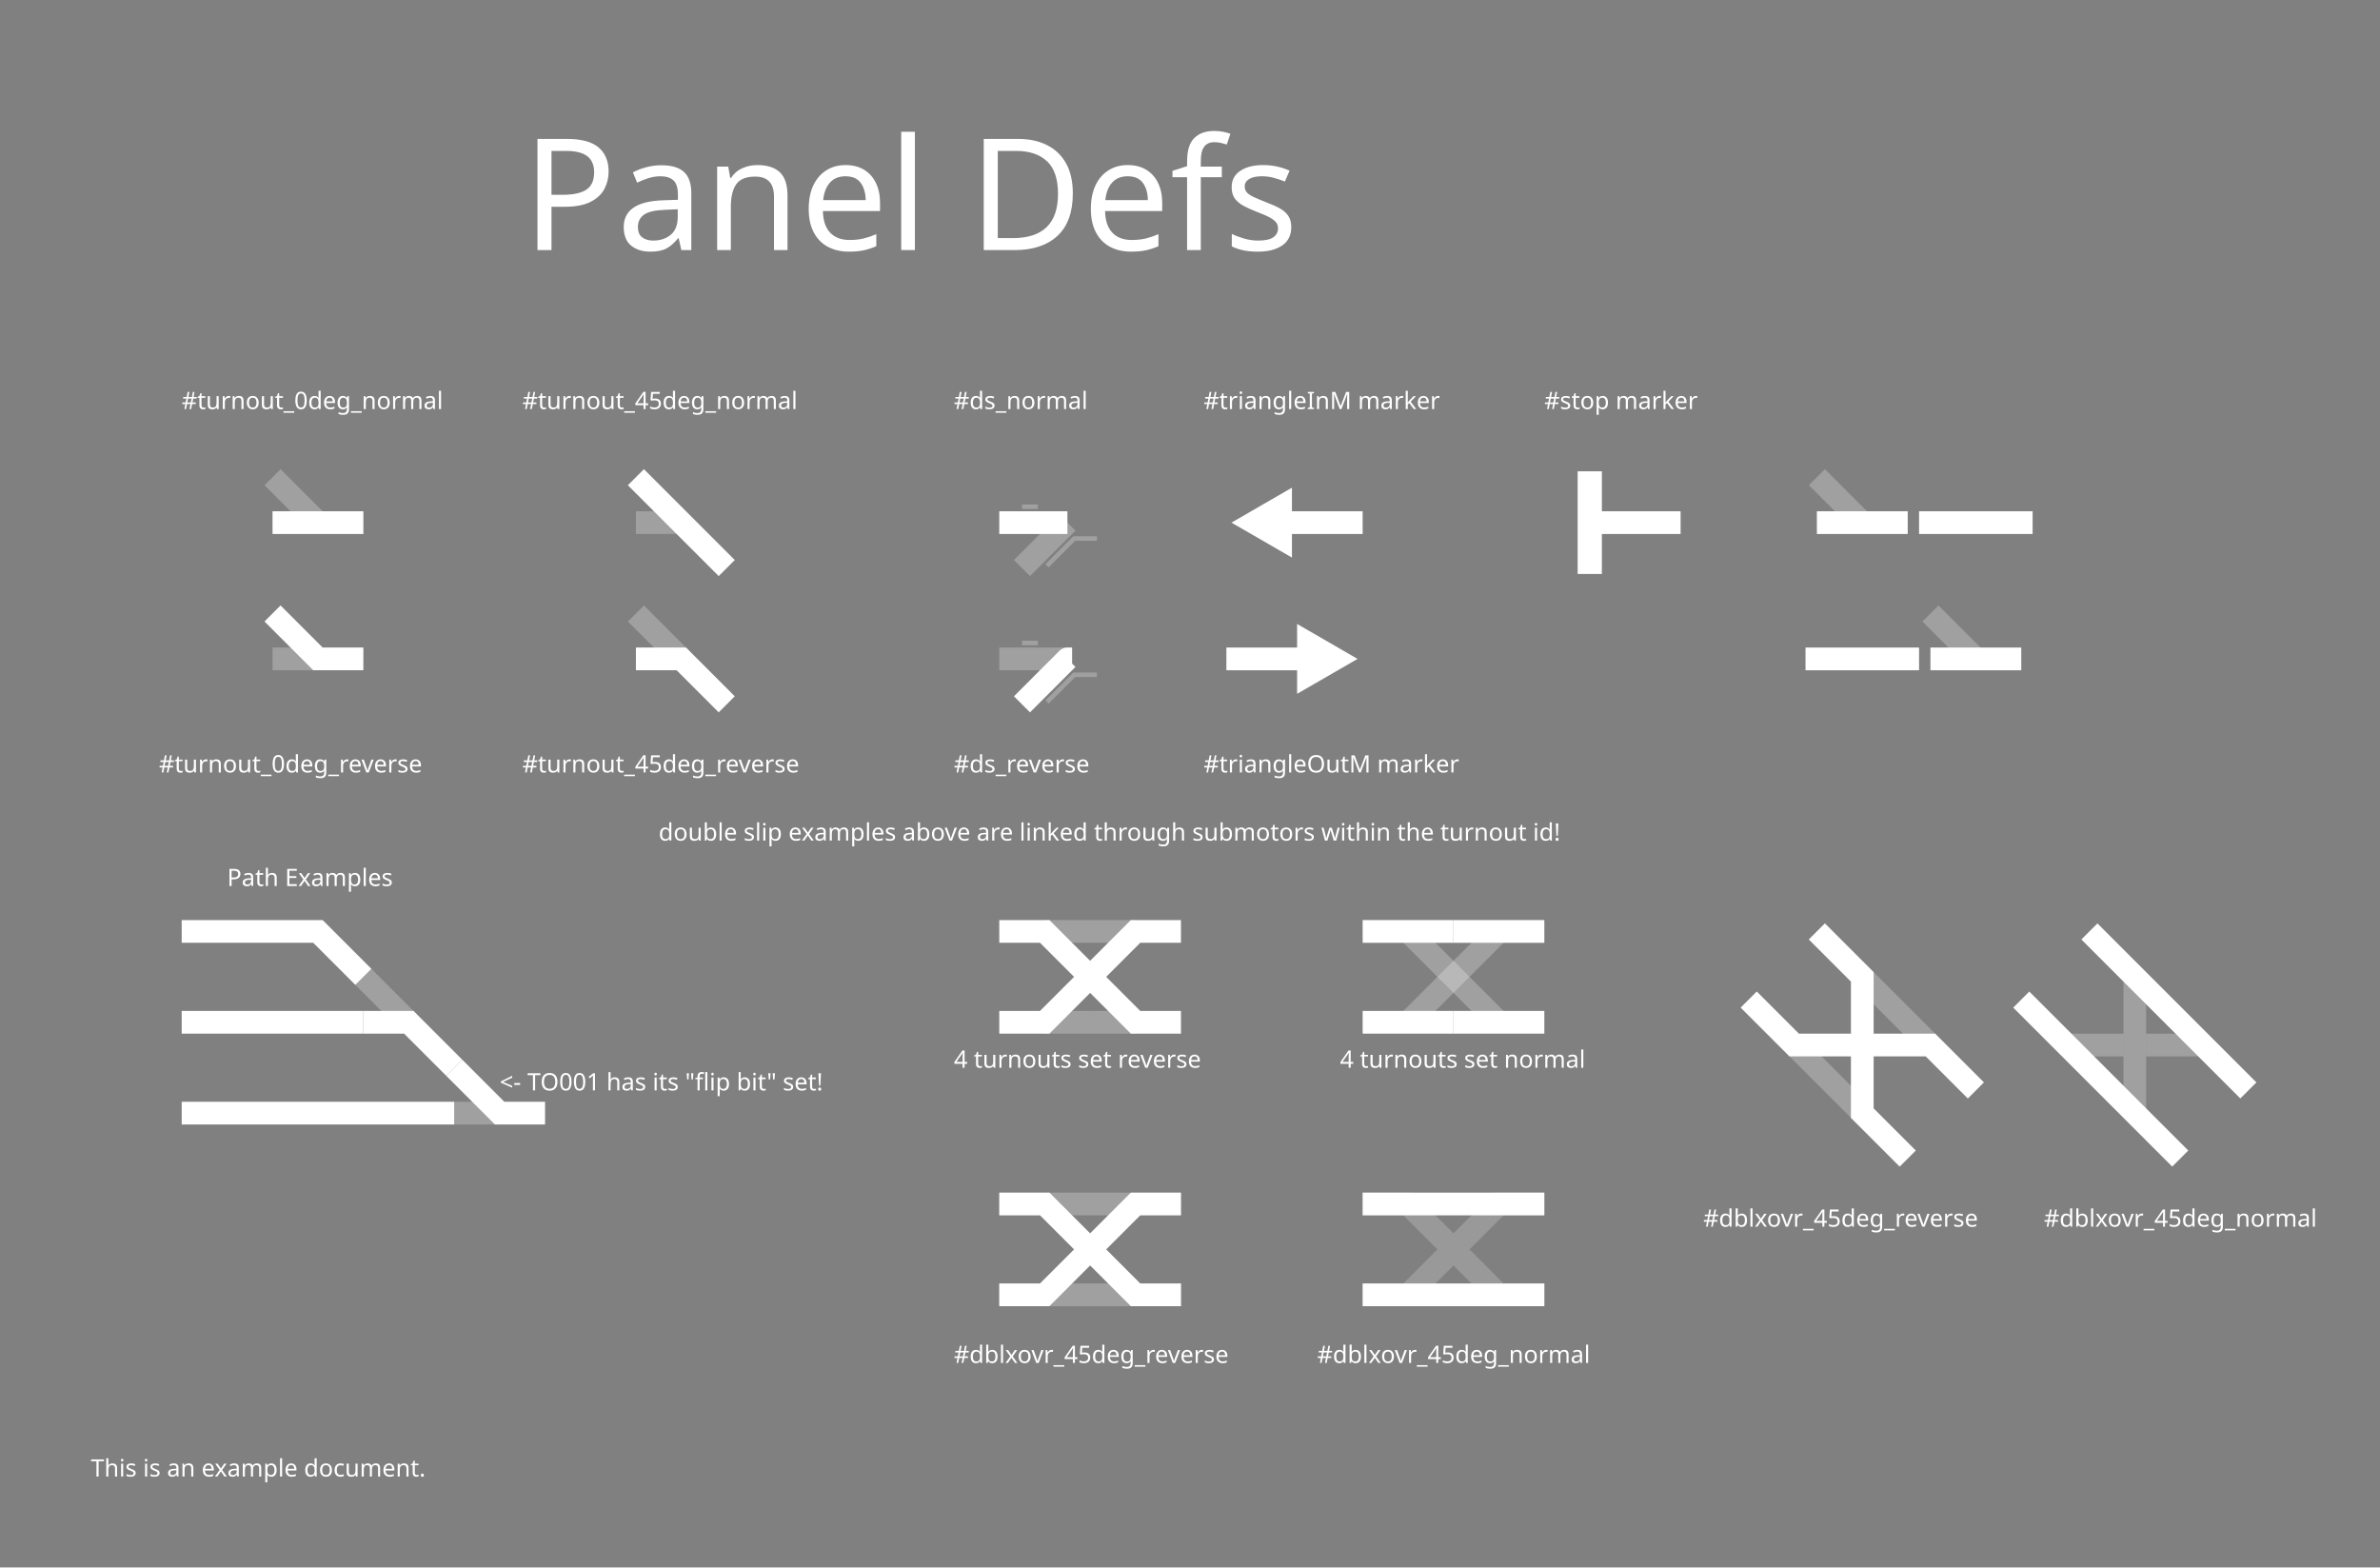
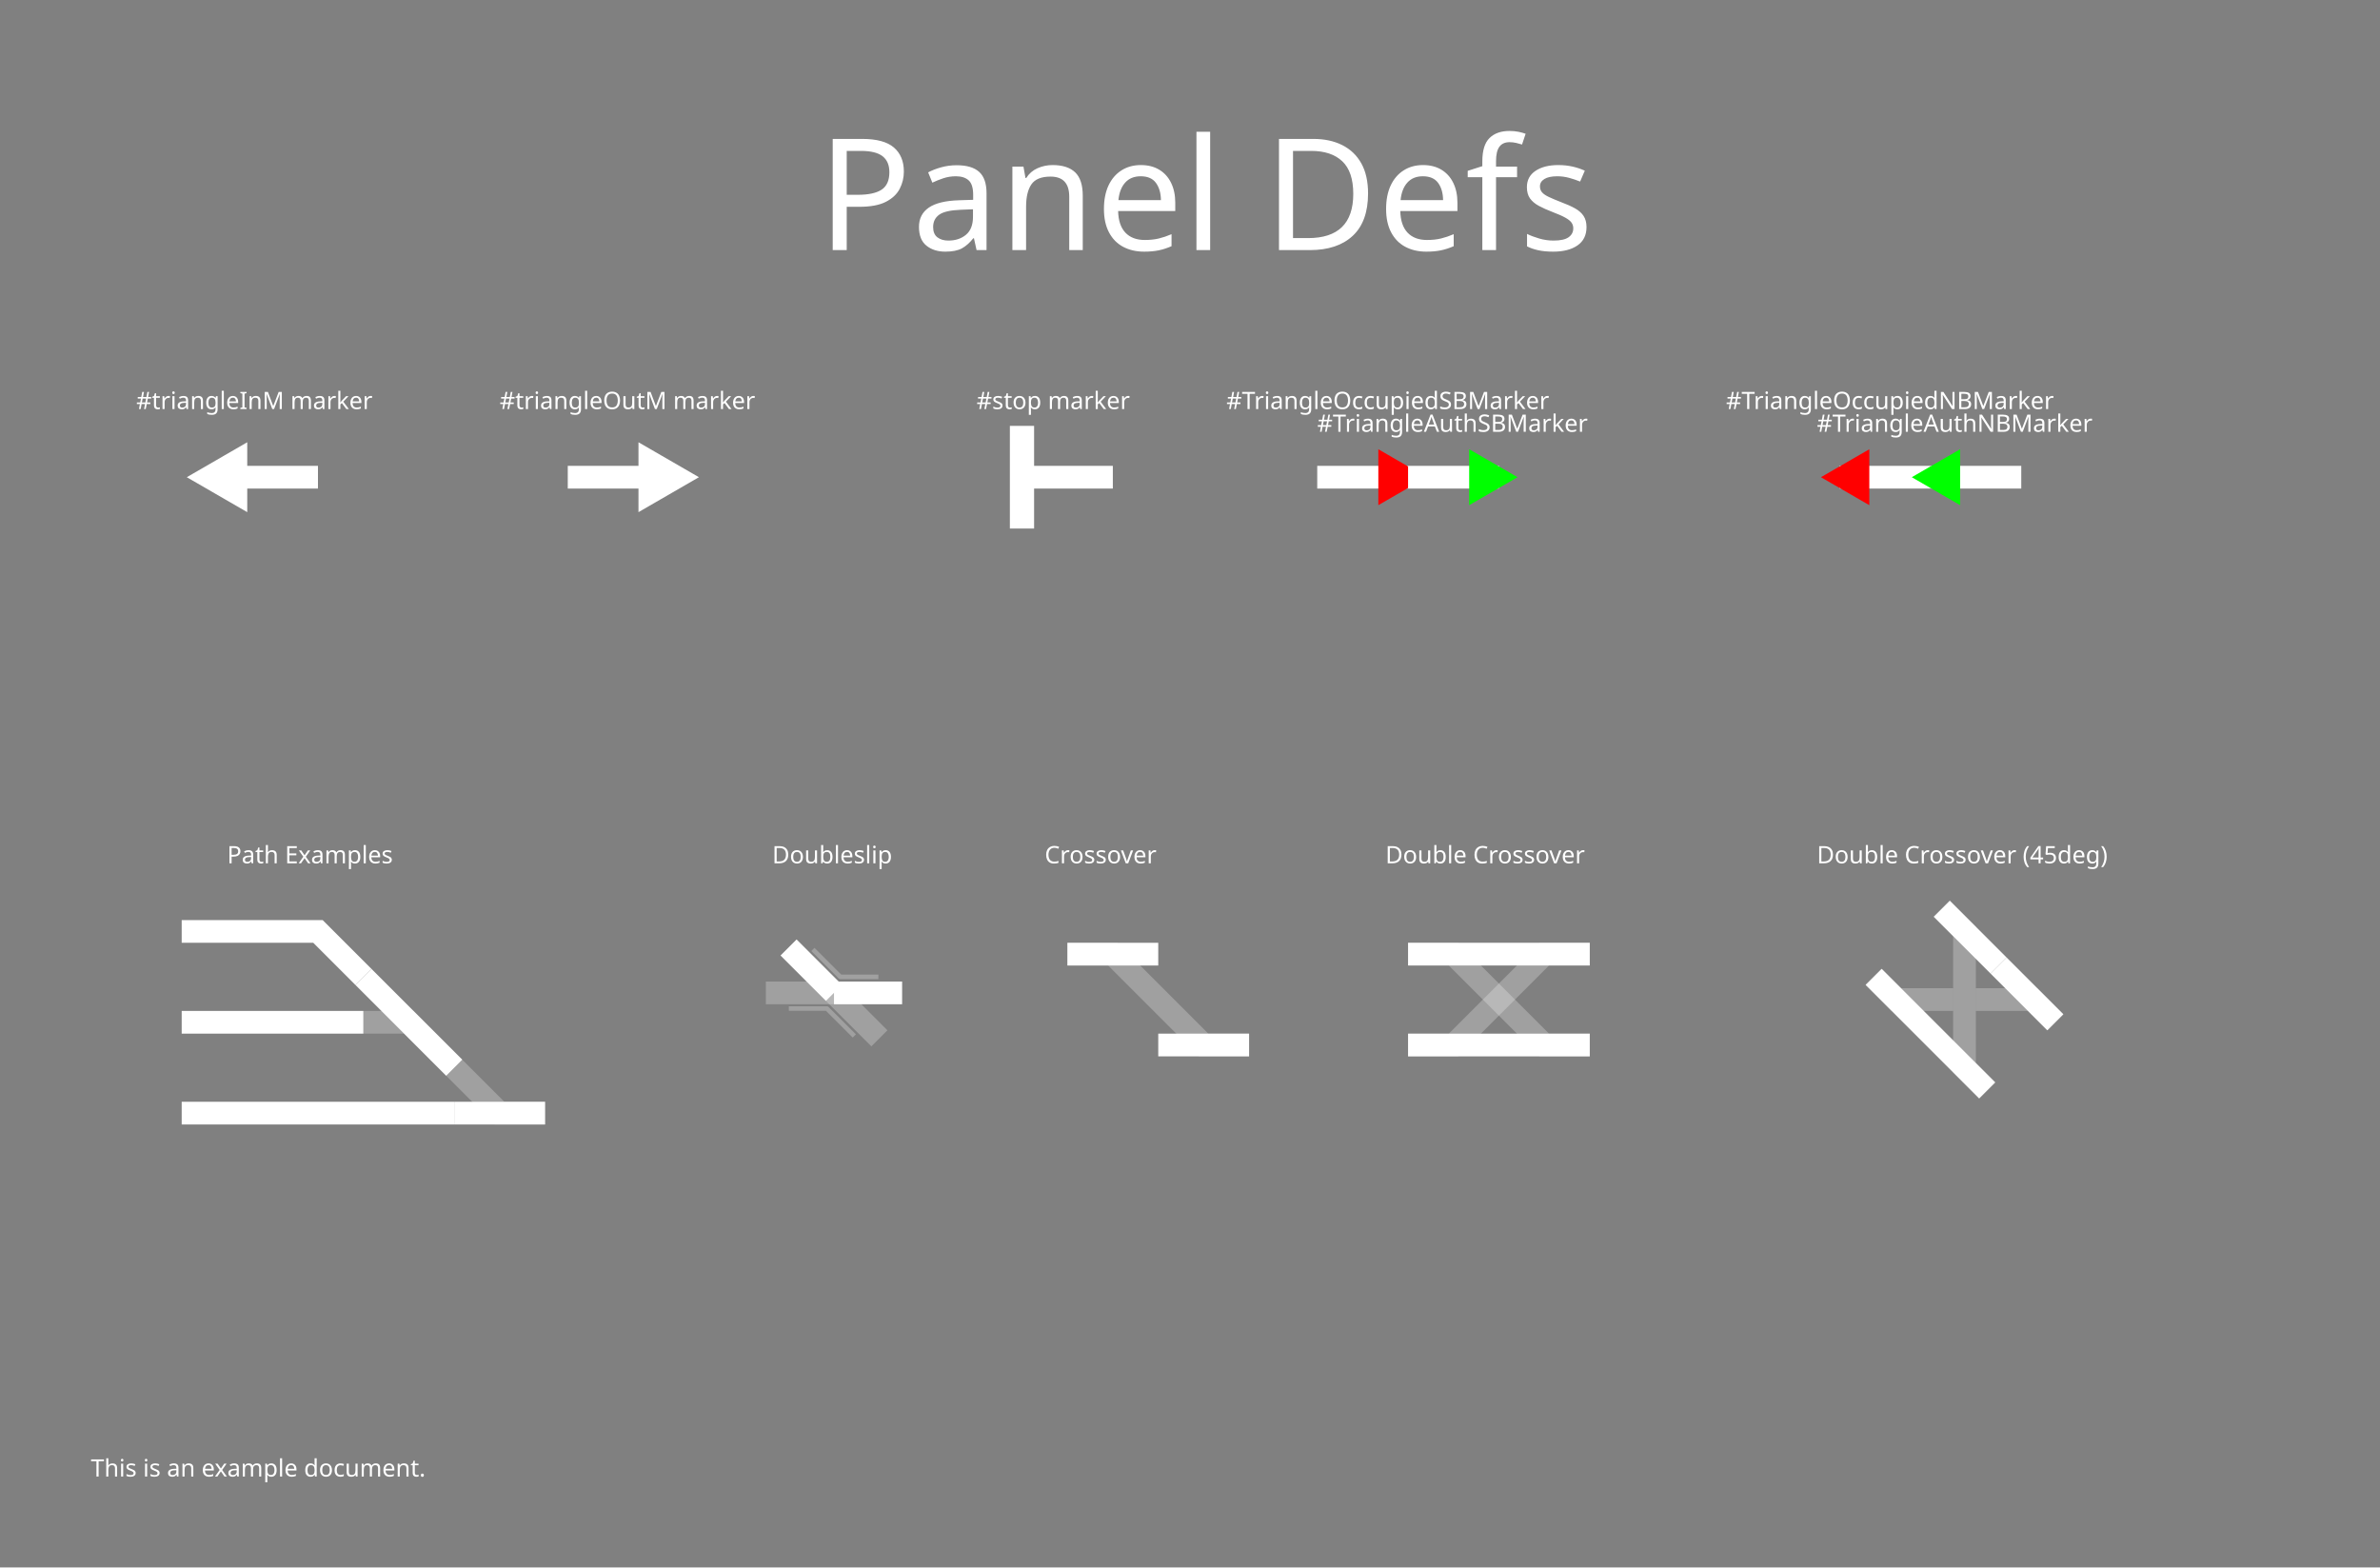
<svg xmlns="http://www.w3.org/2000/svg" xmlns:xlink="http://www.w3.org/1999/xlink" width="1047.958" height="690.115" id="svg2" version="1.1">
  <defs id="defs4">
    <linearGradient id="linearGradient5066">
      <stop style="stop-color:#000000;stop-opacity:0.188;" offset="0" id="stop5068" />
      <stop style="stop-color:#000000;stop-opacity:0;" offset="1" id="stop5070" />
    </linearGradient>
    <linearGradient id="linearGradient4692">
      <stop id="stop4694" offset="0" style="stop-color:#ffffff;stop-opacity:0.753;" />
      <stop id="stop4696" offset="1" style="stop-color:#ffffff;stop-opacity:0;" />
    </linearGradient>
    <linearGradient id="linearGradient4186">
      <stop style="stop-color:#808080;stop-opacity:1;" offset="0" id="stop4188" />
      <stop style="stop-color:#000000;stop-opacity:0;" offset="1" id="stop4190" />
    </linearGradient>
    <linearGradient id="linearGradient4137" paint="solid">
      <stop style="stop-color:#00ff00;stop-opacity:1;" offset="0" id="stop4139" />
    </linearGradient>
    <linearGradient xlink:href="#linearGradient4186" id="linearGradient4976" gradientUnits="userSpaceOnUse" x1="39.5" y1="75.114" x2="70.5" y2="75.114" />
    <linearGradient xlink:href="#linearGradient4186" id="linearGradient4978" gradientUnits="userSpaceOnUse" x1="39.5" y1="75.114" x2="70.5" y2="75.114" />
    <radialGradient xlink:href="#linearGradient4692" id="radialGradient5060" gradientUnits="userSpaceOnUse" cx="55" cy="75.114" fx="55" fy="75.114" r="15" />
    <radialGradient xlink:href="#linearGradient5066" id="radialGradient5064" gradientUnits="userSpaceOnUse" cx="55" cy="75.114" fx="55" fy="75.114" r="15" />
    <radialGradient xlink:href="#linearGradient4692" id="radialGradient4247" gradientUnits="userSpaceOnUse" cx="55" cy="75.114" fx="55" fy="75.114" r="15" />
    <radialGradient xlink:href="#linearGradient5066" id="radialGradient4249" gradientUnits="userSpaceOnUse" cx="55" cy="75.114" fx="55" fy="75.114" r="15" />
    <radialGradient xlink:href="#linearGradient5066" id="radialGradient4251" gradientUnits="userSpaceOnUse" cx="55" cy="75.114" fx="55" fy="75.114" r="15" />
    <linearGradient xlink:href="#linearGradient4186" id="linearGradient4253" gradientUnits="userSpaceOnUse" x1="39.5" y1="75.114" x2="70.5" y2="75.114" />
    <linearGradient xlink:href="#linearGradient4186" id="linearGradient4255" gradientUnits="userSpaceOnUse" x1="39.5" y1="75.114" x2="70.5" y2="75.114" />
    <marker orient="auto" refY="0" refX="0.6" id="TriangleAuthNBMarker" style="overflow:visible">
      <path id="TriangleAuthNBMarkerPath" d="m 5.77,0 -8.65,5 0,-10 8.65,5 z" style="fill:#00ff00;fill-rule:evenodd;stroke:#00ff00;stroke-width:1pt;marker-start:none" transform="scale(0.2,0.2)" />
    </marker>
    <marker orient="auto" refY="0" refX="-0.6" id="TriangleAuthSBMarker" style="overflow:visible">
      <path id="TriangleAuthSBMarkerPath" d="m 5.77,0 -8.65,5 0,-10 8.65,5 z" style="fill:#00ff00;fill-rule:evenodd;stroke:#00ff00;stroke-width:1pt;marker-start:none" transform="scale(-0.2,-0.2)" />
    </marker>
    <marker orient="auto" refY="0" refX="0.6" id="TriangleOccupiedNBMarker" style="overflow:visible">
      <path id="TriangleOccupiedNBMarkerPath" d="m 5.77,0 -8.65,5 0,-10 8.65,5 z" style="fill:#ff0000;fill-rule:evenodd;stroke:#ff0000;stroke-width:1pt;marker-start:none" transform="scale(0.2,0.2)" />
    </marker>
    <marker orient="auto" refY="0" refX="-0.6" id="TriangleOccupiedSBMarker" style="overflow:visible">
      <path id="TriangleOccupiedSBMarkerPath" d="m 5.77,0 -8.65,5 0,-10 8.65,5 z" style="fill:#ff0000;fill-rule:evenodd;stroke:#ff0000;stroke-width:1pt;marker-start:none" transform="scale(-0.2,-0.2)" />
    </marker>
    <marker orient="auto" refY="0" refX="0" id="TriangleOutM" style="overflow:visible">
      <path id="path4051" d="m 5.77,0 -8.65,5 0,-10 8.65,5 z" style="fill:#ffffff;fill-rule:evenodd;stroke:#ffffff;stroke-width:1pt;marker-start:none" transform="scale(0.25,0.25)" />
    </marker>
+     <marker orient="auto" refY="0" refX="0" id="TriangleInM" style="overflow:visible">
+       <path id="path4042" d="m 5.77,0 -8.65,5 0,-10 8.65,5 z" style="fill:#ffffff;fill-rule:evenodd;stroke:#ffffff;stroke-width:1pt;marker-start:none" transform="scale(-0.25,-0.25)" />
+     </marker>
    <marker orient="auto" refY="0" refX="0" id="StopM" style="overflow:visible">
      <path id="path4078" d="M 0,5.65 0,-5.65" style="fill:none;stroke:#ffffff;stroke-width:2pt" transform="scale(0.4,0.4)" />
    </marker>
-     <marker orient="auto" refY="0" refX="0" id="TriangleInM" style="overflow:visible">
-       <path id="path4042" d="m 5.77,0 -8.65,5 0,-10 8.65,5 z" style="fill:#ffffff;fill-rule:evenodd;stroke:#ffffff;stroke-width:1pt;marker-start:none" transform="scale(-0.25,-0.25)" />
-     </marker>
-     <symbol id="turnout_0deg_normal">
-       <path id="turnout_0deg_normalSelected" d="m 80,300 40,0" style="fill:none;stroke:#ffffff;stroke-width:10;stroke-linecap:butt;stroke-linejoin:miter;stroke-miterlimit:4;stroke-opacity:1;stroke-dasharray:none;cursor:pointer" />
-       <path style="fill:none;stroke:#ffffff;stroke-width:10;stroke-linecap:butt;stroke-linejoin:miter;stroke-miterlimit:4;stroke-opacity:0.25;stroke-dasharray:none;cursor:pointer" d="m 80,280 20,20" id="turnout_0deg_reverseUnselected" />
-     </symbol>
-     <symbol id="turnout_0deg_reverse">
-       <path style="fill:none;stroke:#ffffff;stroke-width:10;stroke-linecap:butt;stroke-linejoin:miter;stroke-miterlimit:4;stroke-opacity:1;stroke-dasharray:none;cursor:pointer" d="m 80,280 20,20 20,0" id="turnout_0deg_reverseSelected" />
-       <path id="turnout_0deg_normalUnselected" d="m 80,300 20,0" style="fill:none;stroke:#ffffff;stroke-width:10;stroke-linecap:butt;stroke-linejoin:miter;stroke-miterlimit:4;stroke-opacity:0.25;stroke-dasharray:none;cursor:pointer" />
-     </symbol>
-     <symbol id="turnout_45deg_reverse">
-       <path id="turnout_45deg_reverseSelected" d="m 260,380 20,0 20,20" style="fill:none;stroke:#ffffff;stroke-width:10;stroke-linecap:butt;stroke-linejoin:miter;stroke-miterlimit:4;stroke-opacity:1;stroke-dasharray:none;cursor:pointer" />
-       <path style="fill:none;stroke:#ffffff;stroke-width:10;stroke-linecap:butt;stroke-linejoin:miter;stroke-miterlimit:4;stroke-opacity:0.25;stroke-dasharray:none;cursor:pointer" d="m 260,360 20,20" id="turnout_45deg_normalUnselected" />
-     </symbol>
-     <symbol id="turnout_45deg_normal">
-       <path style="fill:none;stroke:#ffffff;stroke-width:10;stroke-linecap:butt;stroke-linejoin:miter;stroke-miterlimit:4;stroke-opacity:1;stroke-dasharray:none;cursor:pointer" d="m 260,360 40,40" id="turnout_45deg_normalSelected" />
-       <path id="turnout_45deg_reverseUnselected" d="m 260,380 20,0" style="fill:none;stroke:#ffffff;stroke-width:10;stroke-linecap:butt;stroke-linejoin:miter;stroke-miterlimit:4;stroke-opacity:0.25;stroke-dasharray:none;cursor:pointer" />
-     </symbol>
-     <symbol id="ds_normal">
-       <path style="fill:none;stroke:#ffffff;stroke-width:10;stroke-linecap:butt;stroke-linejoin:miter;stroke-miterlimit:4;stroke-opacity:1;stroke-dasharray:none;cursor:pointer" d="m 200,520 30,0" id="ds_normal_selected" />
-       <path style="fill:none;stroke:#ffffff;stroke-width:10;stroke-linecap:butt;stroke-linejoin:round;stroke-miterlimit:4;stroke-opacity:0.25;stroke-dasharray:none;cursor:pointer" d="m 210,500 20,20" id="ds_normal_unselected" />
-       <use id="ds_normal_guard" xlink:href="#doubleslip_guard" x="0" y="0" width="1047.958" height="690.115" />
-     </symbol>
-     <symbol id="ds_reverse">
-       <path id="ds_reverse_selected" d="m 210,500 20,20 2.071,0" style="fill:none;stroke:#ffffff;stroke-width:10;stroke-linecap:butt;stroke-linejoin:round;stroke-miterlimit:4;stroke-opacity:1;stroke-dasharray:none;cursor:pointer" />
-       <path id="ds_reverse_unselected" d="m 200,520 30,0" style="fill:none;stroke:#ffffff;stroke-width:10;stroke-linecap:butt;stroke-linejoin:miter;stroke-miterlimit:4;stroke-opacity:0.25;stroke-dasharray:none;cursor:pointer" />
-       <use height="690.115" width="1047.958" y="0" x="0" xlink:href="#doubleslip_guard" id="ds_reverse_guard" />
-     </symbol>
-     <symbol id="doubleslip_guard">
-       <path style="fill:none;stroke:#ffffff;stroke-width:2;stroke-linecap:butt;stroke-linejoin:round;stroke-miterlimit:4;stroke-opacity:0.25;stroke-dasharray:none;cursor:pointer" d="m 221,501 12,12 10,0" id="path3187" />
-       <path id="path3189" d="m 210,527 7,0" style="fill:none;stroke:#ffffff;stroke-width:2;stroke-linecap:butt;stroke-linejoin:round;stroke-miterlimit:4;stroke-opacity:0.25;stroke-dasharray:none;cursor:pointer" />
-     </symbol>
-     <symbol id="dblxovr_0deg_normal">
-       <path style="opacity:0.203;fill:none;stroke:#ffffff;stroke-width:10;stroke-linecap:butt;stroke-linejoin:miter;stroke-miterlimit:4;stroke-opacity:1;stroke-dasharray:none;cursor:pointer" d="m 600,574.094 20,0 40,-40 20,0" id="path3963" />
-       <path style="fill:none;stroke:#ffffff;stroke-width:10;stroke-linecap:butt;stroke-linejoin:miter;stroke-miterlimit:4;stroke-opacity:1;stroke-dasharray:none;cursor:pointer" d="m 600,534.094 80,0" id="path3965" />
-       <path id="path3967" d="m 600,534.094 20,0 16.461,16.461" style="opacity:0.198;fill:none;stroke:#ffffff;stroke-width:10;stroke-linecap:butt;stroke-linejoin:miter;stroke-miterlimit:4;stroke-opacity:1;stroke-dasharray:none;cursor:pointer" />
-       <path id="path3969" d="m 600,574.094 80,0" style="fill:none;stroke:#ffffff;stroke-width:10;stroke-linecap:butt;stroke-linejoin:miter;stroke-miterlimit:4;stroke-opacity:1;stroke-dasharray:none;cursor:pointer" />
-       <path style="opacity:0.198;fill:none;stroke:#ffffff;stroke-width:10;stroke-linecap:butt;stroke-linejoin:miter;stroke-miterlimit:4;stroke-opacity:1;stroke-dasharray:none;cursor:pointer" d="m 680,574.094 -20,0 -16.461,-16.461" id="path3973" />
-     </symbol>
-     <symbol id="dblxovr_0deg_reverse">
-       <path transform="translate(0,3.979257)" id="path3953" d="m 600,570.115 20,0 40,-40 20,0" style="fill:none;stroke:#ffffff;stroke-width:10;stroke-linecap:butt;stroke-linejoin:miter;stroke-miterlimit:4;stroke-opacity:1;stroke-dasharray:none;cursor:pointer" />
-       <path id="path3959" d="m 600,574.094 80,0" style="opacity:0.25;fill:none;stroke:#ffffff;stroke-width:10;stroke-linecap:butt;stroke-linejoin:miter;stroke-miterlimit:4;stroke-opacity:1;stroke-dasharray:none;cursor:pointer" />
-       <path style="fill:none;stroke:#ffffff;stroke-width:10;stroke-linecap:butt;stroke-linejoin:miter;stroke-miterlimit:4;stroke-opacity:1;stroke-dasharray:none;cursor:pointer" d="m 600,534.094 20,0 40,40 20,0" id="path3955" />
-       <path style="opacity:0.25;fill:none;stroke:#ffffff;stroke-width:10;stroke-linecap:butt;stroke-linejoin:miter;stroke-miterlimit:4;stroke-opacity:1;stroke-dasharray:none;cursor:pointer" d="m 600,534.094 80,0" id="path3961" />
-     </symbol>
-     <symbol id="dblxovr_45deg_normal">
-       <path style="opacity:0.25;fill:none;stroke:#ffffff;stroke-width:10;stroke-linecap:butt;stroke-linejoin:miter;stroke-miterlimit:4;stroke-opacity:1;stroke-dasharray:none;cursor:pointer" d="m 740,594.094 0,25" id="path3916" />
-       <path style="opacity:0.25;fill:none;stroke:#ffffff;stroke-width:10;stroke-linecap:butt;stroke-linejoin:miter;stroke-miterlimit:4;stroke-opacity:1;stroke-dasharray:none;cursor:pointer" d="m 710,624.094 60,0" id="path3918" />
-       <path style="fill:none;stroke:#ffffff;stroke-width:10;stroke-linecap:butt;stroke-linejoin:miter;stroke-miterlimit:4;stroke-opacity:1;stroke-dasharray:none;cursor:pointer" d="m 720,574.094 70,70" id="path3920" />
-       <path id="path3922" d="m 690,604.094 70,70" style="fill:none;stroke:#ffffff;stroke-width:10;stroke-linecap:butt;stroke-linejoin:miter;stroke-miterlimit:4;stroke-opacity:1;stroke-dasharray:none;cursor:pointer" />
-       <path id="path3924" d="m 740,629.094 0,25" style="opacity:0.25;fill:none;stroke:#ffffff;stroke-width:10;stroke-linecap:butt;stroke-linejoin:miter;stroke-miterlimit:4;stroke-opacity:1;stroke-dasharray:none;cursor:pointer" />
-     </symbol>
-     <symbol id="dblxovr_45deg_reverse">
-       <path id="path3122" d="m 720,574.094 20,20 0,60 20,20" style="fill:none;stroke:#ffffff;stroke-width:10;stroke-linecap:butt;stroke-linejoin:miter;stroke-miterlimit:4;stroke-opacity:1;stroke-dasharray:none;cursor:pointer" />
-       <path id="path3124" d="m 690,604.094 20,20 60,0 20,20" style="fill:none;stroke:#ffffff;stroke-width:10;stroke-linecap:butt;stroke-linejoin:miter;stroke-miterlimit:4;stroke-opacity:1;stroke-dasharray:none;cursor:pointer" />
-       <path id="path3912" d="m 720,574.094 70,70" style="opacity:0.25;fill:none;stroke:#ffffff;stroke-width:10;stroke-linecap:butt;stroke-linejoin:miter;stroke-miterlimit:4;stroke-opacity:1;stroke-dasharray:none;cursor:pointer" />
-       <path style="opacity:0.25;fill:none;stroke:#ffffff;stroke-width:10;stroke-linecap:butt;stroke-linejoin:miter;stroke-miterlimit:4;stroke-opacity:1;stroke-dasharray:none;cursor:pointer" d="m 690,604.094 70,70" id="path3914" />
-     </symbol>
  </defs>
  <g id="backgroundLayer" transform="translate(0,-312.2469)">
    <rect style="fill:#808080;fill-opacity:1;fill-rule:evenodd;stroke:none" id="panelBackground" width="1047.958" height="690.115" x="0" y="312.247" />
  </g>
  <g id="industrialTrackLayer" transform="translate(0,-3.979257)">
-     <use x="0" y="0" xlink:href="#turnout_0deg_reverse" id="TO468" transform="translate(40,-5.905997)" width="1047.958" height="740.115">
-       </use>
-     <use height="740.115" width="1047.958" transform="translate(40,-65.906)" id="TO467" xlink:href="#turnout_0deg_normal" y="0" x="0">
-       </use>
-     <use x="0" y="0" xlink:href="#turnout_45deg_normal" id="TO470" transform="translate(20,-145.906)" width="1047.958" height="740.115">
-       </use>
-     <use height="740.115" width="1047.958" transform="translate(20,-85.906)" id="TO472" xlink:href="#turnout_45deg_reverse" y="0" x="0">
-       </use>
-     <use height="690.115" width="1047.958" transform="matrix(1,0,0,-1,240,814.094)" id="TO518B" xlink:href="#ds_reverse" y="0" x="0">
-       </use>
-     <text xml:space="preserve" style="font-size:10.575px;font-style:normal;font-weight:normal;line-height:125%;letter-spacing:0px;word-spacing:0px;fill:#ffffff;fill-opacity:1;stroke:none;font-family:Sans" x="80" y="184.094" id="text3182">
-       <tspan id="tspan3184" x="80" y="184.094">#turnout_0deg_normal</tspan>
+     <g id="g3199" transform="translate(-320,-40.0005)">
+       <path style="opacity:0.25;fill:none;stroke:#ffffff;stroke-width:10;stroke-linecap:butt;stroke-linejoin:miter;stroke-miterlimit:4;stroke-opacity:1;stroke-dasharray:none" d="m 520,514.095 20,20 20,0" id="TO01.R" />
+       <path id="TO01.N" d="m 520,534.095 40,0" style="fill:none;stroke:#ffffff;stroke-width:10;stroke-linecap:butt;stroke-linejoin:miter;stroke-miterlimit:4;stroke-opacity:1;stroke-dasharray:none" />
+     </g>
+     <g id="g3187" transform="matrix(-1,0,0,-1,600,868.1885)">
+       <path style="opacity:0.25;fill:none;stroke:#ffffff;stroke-width:10;stroke-linecap:butt;stroke-linejoin:miter;stroke-miterlimit:4;stroke-opacity:1;stroke-dasharray:none" d="m 440,414.094 -20,0 -20,-20" id="TO02.N" />
+       <path id="TO02.R" d="m 440,434.094 c -13.333,-13.333 -26.667,-26.667 -40,-40" style="fill:none;stroke:#ffffff;stroke-width:10;stroke-linecap:butt;stroke-linejoin:miter;stroke-miterlimit:4;stroke-opacity:1;stroke-dasharray:none" />
+     </g>
+     <g id="g4691" transform="translate(137.2181,-92.93973)">
+       <g transform="matrix(-1,0,0,-1,540,1108.189)" id="g4675">
+         <path style="opacity:0.25;fill:none;stroke:#ffffff;stroke-width:10;stroke-linecap:butt;stroke-linejoin:miter;stroke-miterlimit:4;stroke-opacity:1;stroke-dasharray:none;display:inline" d="m 290,554.095 20,20" id="TO03.N" />
+         <path id="TO03.R" d="m 280,574.095 30,0" style="fill:none;stroke:#ffffff;stroke-width:10;stroke-linecap:butt;stroke-linejoin:miter;stroke-miterlimit:4;stroke-opacity:1;stroke-dasharray:none;display:inline" />
+       </g>
+       <g id="g4679" transform="translate(-80,-40)">
+         <path style="opacity:0.25;fill:none;stroke:#ffffff;stroke-width:10;stroke-linecap:butt;stroke-linejoin:miter;stroke-miterlimit:4;stroke-opacity:1;stroke-dasharray:none;display:inline" d="m 280,574.095 30,0" id="TO04.N" />
+         <path id="TO04.R" d="m 290,554.095 20,20" style="fill:none;stroke:#ffffff;stroke-width:10;stroke-linecap:butt;stroke-linejoin:miter;stroke-miterlimit:4;stroke-opacity:1;stroke-dasharray:none;display:inline" />
+       </g>
+       <path style="opacity:0.25;fill:none;stroke:#ffffff;stroke-width:2;stroke-linecap:butt;stroke-linejoin:round;stroke-miterlimit:4;stroke-opacity:1;stroke-dasharray:none;display:inline" d="m 238.964,553.058 -12.073,-12.073 -16.776,0" id="path4685" />
+       <path id="path4689" d="m 220.709,514.961 12.073,12.073 16.776,0" style="opacity:0.25;fill:none;stroke:#ffffff;stroke-width:2;stroke-linecap:butt;stroke-linejoin:round;stroke-miterlimit:4;stroke-opacity:1;stroke-dasharray:none;display:inline" />
+     </g>
+     <g transform="matrix(-1,0,0,-1,1315,858.1885)" id="g3337">
+       <path id="TO05A.N" d="m 445,414.094 -25,0 -10,-10" style="opacity:0.25;fill:none;stroke:#ffffff;stroke-width:10;stroke-linecap:butt;stroke-linejoin:miter;stroke-miterlimit:4;stroke-opacity:1;stroke-dasharray:none" />
+       <path style="fill:none;stroke:#ffffff;stroke-width:10;stroke-linecap:butt;stroke-linejoin:miter;stroke-miterlimit:4;stroke-opacity:1;stroke-dasharray:none" d="m 435,429.094 c -13.333,-13.333 -11.667,-11.667 -25,-25" id="TO05A.R" />
+     </g>
+     <g id="g3343" transform="matrix(0,1,1,0,450.9055,-5.906027)">
+       <path style="opacity:0.25;fill:none;stroke:#ffffff;stroke-width:10;stroke-linecap:butt;stroke-linejoin:miter;stroke-miterlimit:4;stroke-opacity:1;stroke-dasharray:none" d="m 490,424.094 -10,-10 -60,0 -10,-10" id="TO05B.N" />
+       <path id="TO05B.R" d="m 435,429.094 c -13.333,-13.333 -11.667,-11.667 -25,-25" style="fill:none;stroke:#ffffff;stroke-width:10;stroke-linecap:butt;stroke-linejoin:miter;stroke-miterlimit:4;stroke-opacity:1;stroke-dasharray:none" />
+     </g>
+     <g id="g3355" transform="translate(415,29.99953)">
+       <path style="opacity:0.25;fill:none;stroke:#ffffff;stroke-width:10;stroke-linecap:butt;stroke-linejoin:miter;stroke-miterlimit:4;stroke-opacity:1;stroke-dasharray:none" d="m 445,414.094 -25,3e-5 -10,-10" id="TO05C.N" />
+       <path id="TO05C.R" d="m 460,454.094 c -13.333,-13.333 -36.667,-36.667 -50,-50" style="fill:none;stroke:#ffffff;stroke-width:10;stroke-linecap:butt;stroke-linejoin:miter;stroke-miterlimit:4;stroke-opacity:1;stroke-dasharray:none" />
+     </g>
+     <g id="g134" transform="translate(220,59.9995)">
+       <path style="opacity:0.25;fill:none;stroke:#ffffff;stroke-width:10;stroke-linecap:butt;stroke-linejoin:miter;stroke-miterlimit:4;stroke-opacity:1;stroke-dasharray:none" d="m 480,364.094 -20,0 -40,40 -20,0" id="TO06A.R" />
+       <path id="TO06A.N" d="m 480,404.094 c -20,0 -60,6e-5 -80,0" style="fill:none;stroke:#ffffff;stroke-width:10;stroke-linecap:butt;stroke-linejoin:miter;stroke-miterlimit:4;stroke-opacity:1;stroke-dasharray:none" />
+     </g>
+     <g id="g138" transform="matrix(0,1,1,0,275.9055,-25.90603)">
+       <path style="opacity:0.25;fill:none;stroke:#ffffff;stroke-width:10;stroke-linecap:butt;stroke-linejoin:miter;stroke-miterlimit:4;stroke-opacity:1;stroke-dasharray:none" d="m 490,424.094 3e-5,-20 -40,-40 0,-20" id="TO06B.R" />
+       <path id="TO06B.N" d="m 450,424.094 c 0,-20 0,-60 0,-80" style="fill:none;stroke:#ffffff;stroke-width:10;stroke-linecap:butt;stroke-linejoin:miter;stroke-miterlimit:4;stroke-opacity:1;stroke-dasharray:none" />
+     </g>
+     <g transform="matrix(-1,0,0,-1,1030,958.1885)" id="g459">
+       <path id="TO07A.R" d="m 480,494.094 20,0 40,40 20,0" style="opacity:0.25;fill:none;stroke:#ffffff;stroke-width:10;stroke-linecap:butt;stroke-linejoin:miter;stroke-miterlimit:4;stroke-opacity:1;stroke-dasharray:none" />
+       <path style="fill:none;stroke:#ffffff;stroke-width:10;stroke-linecap:butt;stroke-linejoin:miter;stroke-miterlimit:4;stroke-opacity:1;stroke-dasharray:none" d="m 520,534.095 40,0" id="TO07A.N" />
+     </g>
+     <g transform="translate(-10,-70.0005)" id="g463">
+       <path id="TO07B.R" d="m 560,534.095 0,0" style="opacity:0.25;fill:none;stroke:#ffffff;stroke-width:10;stroke-linecap:butt;stroke-linejoin:miter;stroke-miterlimit:4;stroke-opacity:1;stroke-dasharray:none" />
+       <path style="fill:none;stroke:#ffffff;stroke-width:10;stroke-linecap:butt;stroke-linejoin:miter;stroke-miterlimit:4;stroke-opacity:1;stroke-dasharray:none" d="m 560,534.095 -40,0" id="TO07B.N" />
+     </g>
+     <text id="text3992" y="384.094" x="460" style="font-size:10.575px;font-style:normal;font-weight:normal;line-height:125%;letter-spacing:0px;word-spacing:0px;fill:#ffffff;fill-opacity:1;stroke:none;font-family:Sans" xml:space="preserve">
+       <tspan y="384.094" x="460" id="tspan3994">Crossover</tspan>
    </text>
-     <text id="text3972" y="344.094" x="70" style="font-size:10.575px;font-style:normal;font-weight:normal;line-height:125%;letter-spacing:0px;word-spacing:0px;fill:#ffffff;fill-opacity:1;stroke:none;font-family:Sans" xml:space="preserve">
-       <tspan y="344.094" x="70" id="tspan3974">#turnout_0deg_reverse</tspan>
-     </text>
-     <text id="text3976" y="184.094" x="230" style="font-size:10.575px;font-style:normal;font-weight:normal;line-height:125%;letter-spacing:0px;word-spacing:0px;fill:#ffffff;fill-opacity:1;stroke:none;font-family:Sans" xml:space="preserve">
-       <tspan y="184.094" x="230" id="tspan3978">#turnout_45deg_normal</tspan>
-     </text>
-     <text xml:space="preserve" style="font-size:10.575px;font-style:normal;font-weight:normal;line-height:125%;letter-spacing:0px;word-spacing:0px;fill:#ffffff;fill-opacity:1;stroke:none;font-family:Sans" x="230" y="344.094" id="text3980">
-       <tspan id="tspan3982" x="230" y="344.094">#turnout_45deg_reverse</tspan>
-     </text>
-     <use x="0" y="0" xlink:href="#ds_normal" id="TO518A" transform="matrix(1,0,0,-1,240,754.094)" width="1047.958" height="690.115">
-       </use>
-     <text xml:space="preserve" style="font-size:10.575px;font-style:normal;font-weight:normal;line-height:125%;letter-spacing:0px;word-spacing:0px;fill:#ffffff;fill-opacity:1;stroke:none;font-family:Sans" x="420" y="184.094" id="text3988">
-       <tspan id="tspan3990" x="420" y="184.094">#ds_normal</tspan>
-     </text>
-     <text id="text3992" y="344.094" x="420" style="font-size:10.575px;font-style:normal;font-weight:normal;line-height:125%;letter-spacing:0px;word-spacing:0px;fill:#ffffff;fill-opacity:1;stroke:none;font-family:Sans" xml:space="preserve">
-       <tspan y="344.094" x="420" id="tspan3994">#ds_reverse</tspan>
-     </text>
-     <text id="panelTitle" y="114.094" x="230" style="font-size:68.565px;font-style:normal;font-weight:normal;line-height:125%;letter-spacing:0px;word-spacing:0px;fill:#ffffff;fill-opacity:1;stroke:none;font-family:Sans" xml:space="preserve">
-       <tspan y="114.094" x="230" id="tspan4042">Panel Defs</tspan>
+     <text id="panelTitle" y="114.094" x="360" style="font-size:68.565px;font-style:normal;font-weight:normal;line-height:125%;letter-spacing:0px;word-spacing:0px;fill:#ffffff;fill-opacity:1;stroke:none;font-family:Sans" xml:space="preserve">
+       <tspan y="114.094" x="360" id="tspan4042">Panel Defs</tspan>
    </text>
    <text id="panelStatus" y="654.094" x="40" style="font-size:10.575px;font-style:normal;font-weight:normal;line-height:125%;letter-spacing:0px;word-spacing:0px;fill:#ffffff;fill-opacity:1;stroke:none;font-family:Sans" xml:space="preserve">
      <tspan y="654.094" x="40" id="tspan3077">This is an example document.</tspan>
    </text>
-     <path style="fill:none;stroke:#ffffff;stroke-width:10;stroke-linecap:butt;stroke-linejoin:miter;stroke-opacity:1;stroke-miterlimit:4;stroke-dasharray:none;marker-start:url(#TriangleInM)" d="m 560,230.115 40,0 0,0" id="path3045" transform="translate(0,3.979257)" />
-     <text id="text4205" y="184.094" x="530" style="font-size:10.575px;font-style:normal;font-weight:normal;line-height:125%;letter-spacing:0px;word-spacing:0px;fill:#ffffff;fill-opacity:1;stroke:none;font-family:Sans" xml:space="preserve">
-       <tspan y="184.094" x="530" id="tspan4209">#triangleInM marker</tspan>
+     <path style="fill:none;stroke:#ffffff;stroke-width:10;stroke-linecap:butt;stroke-linejoin:miter;stroke-miterlimit:4;stroke-opacity:1;stroke-dasharray:none;marker-start:url(#TriangleInM)" d="m 100,214.094 40,0 0,0" id="path3045" />
+     <text id="text4205" y="184.094" x="60" style="font-size:10.575px;font-style:normal;font-weight:normal;line-height:125%;letter-spacing:0px;word-spacing:0px;fill:#ffffff;fill-opacity:1;stroke:none;font-family:Sans" xml:space="preserve">
+       <tspan y="184.094" x="60" id="tspan4209">#triangleInM marker</tspan>
    </text>
-     <path id="path4213" d="m 540,294.094 40,0 0,0" style="fill:none;stroke:#ffffff;stroke-width:10;stroke-linecap:butt;stroke-linejoin:miter;stroke-miterlimit:4;stroke-opacity:1;stroke-dasharray:none;marker-start:none;marker-end:url(#TriangleOutM)" />
-     <text xml:space="preserve" style="font-size:10.575px;font-style:normal;font-weight:normal;line-height:125%;letter-spacing:0px;word-spacing:0px;fill:#ffffff;fill-opacity:1;stroke:none;font-family:Sans" x="530" y="344.094" id="text4587">
-       <tspan id="tspan4589" x="530" y="344.094">#triangleOutM marker</tspan>
+     <path id="path4213" d="m 250,214.094 40,0 0,0" style="fill:none;stroke:#ffffff;stroke-width:10;stroke-linecap:butt;stroke-linejoin:miter;stroke-miterlimit:4;stroke-opacity:1;stroke-dasharray:none;marker-start:none;marker-end:url(#TriangleOutM)" />
+     <text xml:space="preserve" style="font-size:10.575px;font-style:normal;font-weight:normal;line-height:125%;letter-spacing:0px;word-spacing:0px;fill:#ffffff;fill-opacity:1;stroke:none;font-family:Sans" x="220" y="184.094" id="text4587">
+       <tspan id="tspan4589" x="220" y="184.094">#triangleOutM marker</tspan>
    </text>
-     <path id="path4591" d="m 700,234.094 40,0 0,0" style="fill:none;stroke:#ffffff;stroke-width:10;stroke-linecap:butt;stroke-linejoin:miter;stroke-miterlimit:4;stroke-opacity:1;stroke-dasharray:none;marker-start:url(#StopM)" />
-     <text xml:space="preserve" style="font-size:10.575px;font-style:normal;font-weight:normal;line-height:125%;letter-spacing:0px;word-spacing:0px;fill:#ffffff;fill-opacity:1;stroke:none;font-family:Sans" x="680" y="184.094" id="text4779">
-       <tspan id="tspan4781" x="680" y="184.094">#stop marker</tspan>
+     <path id="path4591" d="m 450,214.094 40,0 0,0" style="fill:none;stroke:#ffffff;stroke-width:10;stroke-linecap:butt;stroke-linejoin:miter;stroke-miterlimit:4;stroke-opacity:1;stroke-dasharray:none;marker-start:url(#StopM)" />
+     <text xml:space="preserve" style="font-size:10.575px;font-style:normal;font-weight:normal;line-height:125%;letter-spacing:0px;word-spacing:0px;fill:#ffffff;fill-opacity:1;stroke:none;font-family:Sans" x="430" y="184.094" id="text4779">
+       <tspan id="tspan4781" x="430" y="184.094">#stop marker</tspan>
    </text>
-     <use height="740.115" width="1047.958" transform="translate(120,194.094)" id="TO001" xlink:href="#turnout_0deg_reverse" y="0" x="0">
-       </use>
-     <use x="0" y="0" xlink:href="#turnout_45deg_reverse" id="TO002" transform="translate(-100,74.09401)" width="1047.958" height="740.115">
-       </use>
    <path id="path3062" d="m 80,414.094 60,0 20,20" style="fill:none;stroke:#ffffff;stroke-width:10;stroke-linecap:butt;stroke-linejoin:miter;stroke-miterlimit:4;stroke-opacity:1;stroke-dasharray:none;marker-start:none" />
    <path style="fill:none;stroke:#ffffff;stroke-width:10;stroke-linecap:butt;stroke-linejoin:miter;stroke-miterlimit:4;stroke-opacity:1;stroke-dasharray:none;marker-start:none" d="m 80,454.094 80,0 0,0" id="path4036" />
    <path id="path4038" d="m 80,494.094 120,0 0,0" style="fill:none;stroke:#ffffff;stroke-width:10;stroke-linecap:butt;stroke-linejoin:miter;stroke-miterlimit:4;stroke-opacity:1;stroke-dasharray:none;marker-start:none" />
-     <text xml:space="preserve" style="font-size:10.575px;font-style:normal;font-weight:normal;line-height:125%;letter-spacing:0px;word-spacing:0px;fill:#ffffff;fill-opacity:1;stroke:none;font-family:Sans" x="100" y="394.094" id="text4041">
-       <tspan id="tspan4043" x="100" y="394.094">Path Examples</tspan>
+     <text xml:space="preserve" style="font-size:10.575px;font-style:normal;font-weight:normal;line-height:125%;letter-spacing:0px;word-spacing:0px;fill:#ffffff;fill-opacity:1;stroke:none;font-family:Sans" x="100" y="384.094" id="text4041">
+       <tspan id="tspan4043" x="100" y="384.094">Path Examples</tspan>
    </text>
-     <text id="text3063" y="484.094" x="220" style="font-size:10.575px;font-style:normal;font-weight:normal;line-height:125%;letter-spacing:0px;word-spacing:0px;fill:#ffffff;fill-opacity:1;stroke:none;font-family:Sans" xml:space="preserve">
-       <tspan y="484.094" x="220" id="tspan3065">&lt;- TO001 has its "flip bit" set!</tspan>
+     <text id="text3121" y="384.094" x="610" style="font-size:10.575px;font-style:normal;font-weight:normal;line-height:125%;letter-spacing:0px;word-spacing:0px;fill:#ffffff;fill-opacity:1;stroke:none;font-family:Sans" xml:space="preserve">
+       <tspan y="384.094" x="610" id="tspan3123">Double Crossover</tspan>
    </text>
-     <text xml:space="preserve" style="font-size:10.575px;font-style:normal;font-weight:normal;line-height:125%;letter-spacing:0px;word-spacing:0px;fill:#ffffff;fill-opacity:1;stroke:none;font-family:Sans" x="290" y="374.094" id="text3065">
-       <tspan id="tspan3067" x="290" y="374.094">double slip examples above are linked through submotors within the turnout id!</tspan>
+     <text id="text3133" y="384.094" x="340" style="font-size:10.575px;font-style:normal;font-weight:normal;line-height:125%;letter-spacing:0px;word-spacing:0px;fill:#ffffff;fill-opacity:1;stroke:none;font-family:Sans" xml:space="preserve">
+       <tspan y="384.094" x="340" id="tspan3135">Doubleslip</tspan>
    </text>
-     <use x="0" y="0" xlink:href="#turnout_0deg_normal" id="TO998D" transform="translate(560,154.094)" width="1047.958" height="740.115">
-       </use>
-     <use height="740.115" width="1047.958" transform="matrix(-1,0,0,-1,720,714.094)" id="TO998A" xlink:href="#turnout_0deg_normal" y="0" x="0">
-       </use>
-     <use x="0" y="0" xlink:href="#turnout_0deg_normal" id="TO998C" transform="matrix(-1,0,0,1,720,154.094)" width="1047.958" height="740.115">
-       </use>
-     <use height="740.115" width="1047.958" transform="matrix(1,0,0,-1,560,714.094)" id="TO998B" xlink:href="#turnout_0deg_normal" y="0" x="0">
-       </use>
-     <use height="740.115" width="1047.958" transform="translate(400,154.094)" id="xxx2" xlink:href="#turnout_0deg_reverse" y="0" x="0">
-       </use>
-     <use x="0" y="0" xlink:href="#turnout_0deg_reverse" id="TO999A" transform="matrix(-1,0,0,-1,560,714.094)" width="1047.958" height="740.115">
-       </use>
-     <use height="740.115" width="1047.958" transform="matrix(-1,0,0,1,560,154.094)" id="xxx1" xlink:href="#turnout_0deg_reverse" y="0" x="0">
-       </use>
-     <use x="0" y="0" xlink:href="#turnout_0deg_reverse" id="TO999B" transform="matrix(1,0,0,-1,400,714.094)" width="1047.958" height="740.115">
-       </use>
-     <use x="0" y="0" xlink:href="#dblxovr_0deg_reverse" id="TO997" transform="matrix(-1,0,0,1,1120,3.0937499e-6)" width="1047.958" height="740.115">
-       </use>
-     <use height="740.115" width="1047.958" transform="matrix(-1,0,0,1,1280,3.0937499e-6)" id="TO996" xlink:href="#dblxovr_0deg_normal" y="0" x="0">
-       </use>
-     <use x="0" y="0" xlink:href="#dblxovr_45deg_normal" id="TO994" transform="matrix(0,-1,-1,0,1564.094,1204.094)" width="1047.958" height="740.115">
-       </use>
-     <use height="740.115" width="1047.958" transform="matrix(0,-1,-1,0,1444.094,1204.094)" id="TO995" xlink:href="#dblxovr_45deg_reverse" y="0" x="0">
-       </use>
-     <text id="text3113" y="604.094" x="420" style="font-size:10.575px;font-style:normal;font-weight:normal;line-height:125%;letter-spacing:0px;word-spacing:0px;fill:#ffffff;fill-opacity:1;stroke:none;font-family:Sans" xml:space="preserve">
-       <tspan y="604.094" x="420" id="tspan3115">#dblxovr_45deg_reverse</tspan>
+     <text xml:space="preserve" style="font-size:10.575px;font-style:normal;font-weight:normal;line-height:125%;letter-spacing:0px;word-spacing:0px;fill:#ffffff;fill-opacity:1;stroke:none;font-family:Sans" x="800" y="384.094" id="text3221">
+       <tspan id="tspan3223" x="800" y="384.094">Double Crossover (45deg)</tspan>
    </text>
-     <text xml:space="preserve" style="font-size:10.575px;font-style:normal;font-weight:normal;line-height:125%;letter-spacing:0px;word-spacing:0px;fill:#ffffff;fill-opacity:1;stroke:none;font-family:Sans" x="580" y="604.094" id="text3117">
-       <tspan id="tspan3119" x="580" y="604.094">#dblxovr_45deg_normal</tspan>
+     <path style="fill:none;stroke:#ffffff;stroke-width:10;stroke-linecap:butt;stroke-linejoin:miter;stroke-miterlimit:4;stroke-opacity:1;stroke-dasharray:none;marker-start:url(#TriangleOccupiedSBMarker);marker-end:none" d="m 620,214.094 -40,0 0,0" id="path3225" />
+     <path id="path3227" d="m 660,214.094 -40,0 0,0" style="fill:none;stroke:#ffffff;stroke-width:10;stroke-linecap:butt;stroke-linejoin:miter;stroke-miterlimit:4;stroke-opacity:1;stroke-dasharray:none;marker-start:url(#TriangleAuthSBMarker);marker-end:none" />
+     <text xml:space="preserve" style="font-size:10.575px;font-style:normal;font-weight:normal;line-height:125%;letter-spacing:0px;word-spacing:0px;fill:#ffffff;fill-opacity:1;stroke:none;font-family:Sans" x="580" y="194.094" id="text3147">
+       <tspan id="tspan3149" x="580" y="194.094">#TriangleAuthSBMarker</tspan>
    </text>
-     <text id="text3121" y="544.094" x="750" style="font-size:10.575px;font-style:normal;font-weight:normal;line-height:125%;letter-spacing:0px;word-spacing:0px;fill:#ffffff;fill-opacity:1;stroke:none;font-family:Sans" xml:space="preserve">
-       <tspan y="544.094" x="750" id="tspan3123">#dblxovr_45deg_reverse</tspan>
+     <path id="path8815" d="m 850,214.094 -40,0" style="fill:none;stroke:#ffffff;stroke-width:10;stroke-linecap:butt;stroke-linejoin:miter;stroke-miterlimit:4;stroke-opacity:1;stroke-dasharray:none;marker-start:none;marker-end:url(#TriangleOccupiedNBMarker)" />
+     <path style="fill:none;stroke:#ffffff;stroke-width:10;stroke-linecap:butt;stroke-linejoin:miter;stroke-miterlimit:4;stroke-opacity:1;stroke-dasharray:none;marker-start:none;marker-end:url(#TriangleAuthNBMarker)" d="m 890,214.094 -40,0" id="path8817" />
+     <text id="text12117" y="184.094" x="540" style="font-size:10.575px;font-style:normal;font-weight:normal;line-height:125%;letter-spacing:0px;word-spacing:0px;fill:#ffffff;fill-opacity:1;stroke:none;font-family:Sans" xml:space="preserve">
+       <tspan y="184.094" x="540" id="tspan12121">#TriangleOccupiedSBMarker</tspan>
    </text>
-     <text xml:space="preserve" style="font-size:10.575px;font-style:normal;font-weight:normal;line-height:125%;letter-spacing:0px;word-spacing:0px;fill:#ffffff;fill-opacity:1;stroke:none;font-family:Sans" x="900" y="544.094" id="text3125">
-       <tspan id="tspan3127" x="900" y="544.094">#dblxovr_45deg_normal</tspan>
+     <text id="text12125" y="194.094" x="800" style="font-size:10.575px;font-style:normal;font-weight:normal;line-height:125%;letter-spacing:0px;word-spacing:0px;fill:#ffffff;fill-opacity:1;stroke:none;font-family:Sans" xml:space="preserve">
+       <tspan y="194.094" x="800" id="tspan12127">#TriangleAuthNBMarker</tspan>
    </text>
-     <text xml:space="preserve" style="font-size:10.575px;font-style:normal;font-weight:normal;line-height:125%;letter-spacing:0px;word-spacing:0px;fill:#ffffff;fill-opacity:1;stroke:none;font-family:Sans" x="420" y="474.094" id="text3129">
-       <tspan id="tspan3131" x="420" y="474.094">4 turnouts set reverse</tspan>
+     <text xml:space="preserve" style="font-size:10.575px;font-style:normal;font-weight:normal;line-height:125%;letter-spacing:0px;word-spacing:0px;fill:#ffffff;fill-opacity:1;stroke:none;font-family:Sans" x="760" y="184.094" id="text12129">
+       <tspan id="tspan12131" x="760" y="184.094">#TriangleOccupiedNBMarker</tspan>
    </text>
-     <text id="text3133" y="474.094" x="590" style="font-size:10.575px;font-style:normal;font-weight:normal;line-height:125%;letter-spacing:0px;word-spacing:0px;fill:#ffffff;fill-opacity:1;stroke:none;font-family:Sans" xml:space="preserve">
-       <tspan y="474.094" x="590" id="tspan3135">4 turnouts set normal</tspan>
-     </text>
-     <use x="0" y="0" xlink:href="#turnout_0deg_normal" id="use3133" transform="translate(720,-65.906)" width="1047.958" height="740.115">
-       </use>
-     <use height="740.115" width="1047.958" transform="translate(770,-5.905997)" id="use3137" xlink:href="#turnout_0deg_normal" y="0" x="0">
-       </use>
-     <path id="path3129" d="m 850,234.094 40,0 0,0" style="fill:none;stroke:#ffffff;stroke-width:10;stroke-linecap:square;stroke-linejoin:miter;stroke-miterlimit:4;stroke-opacity:1;stroke-dasharray:none;marker-end:none;marker-start:url(#TriangleSBMarker)" />
-     <path style="fill:none;stroke:#ffffff;stroke-width:10;stroke-linecap:square;stroke-linejoin:miter;stroke-miterlimit:4;stroke-opacity:1;stroke-dasharray:none;marker-end:url(#TriangleNBMarker);marker-start:none" d="m 800,294.094 40,0 0,0" id="path3131" />
  </g>
</svg>
